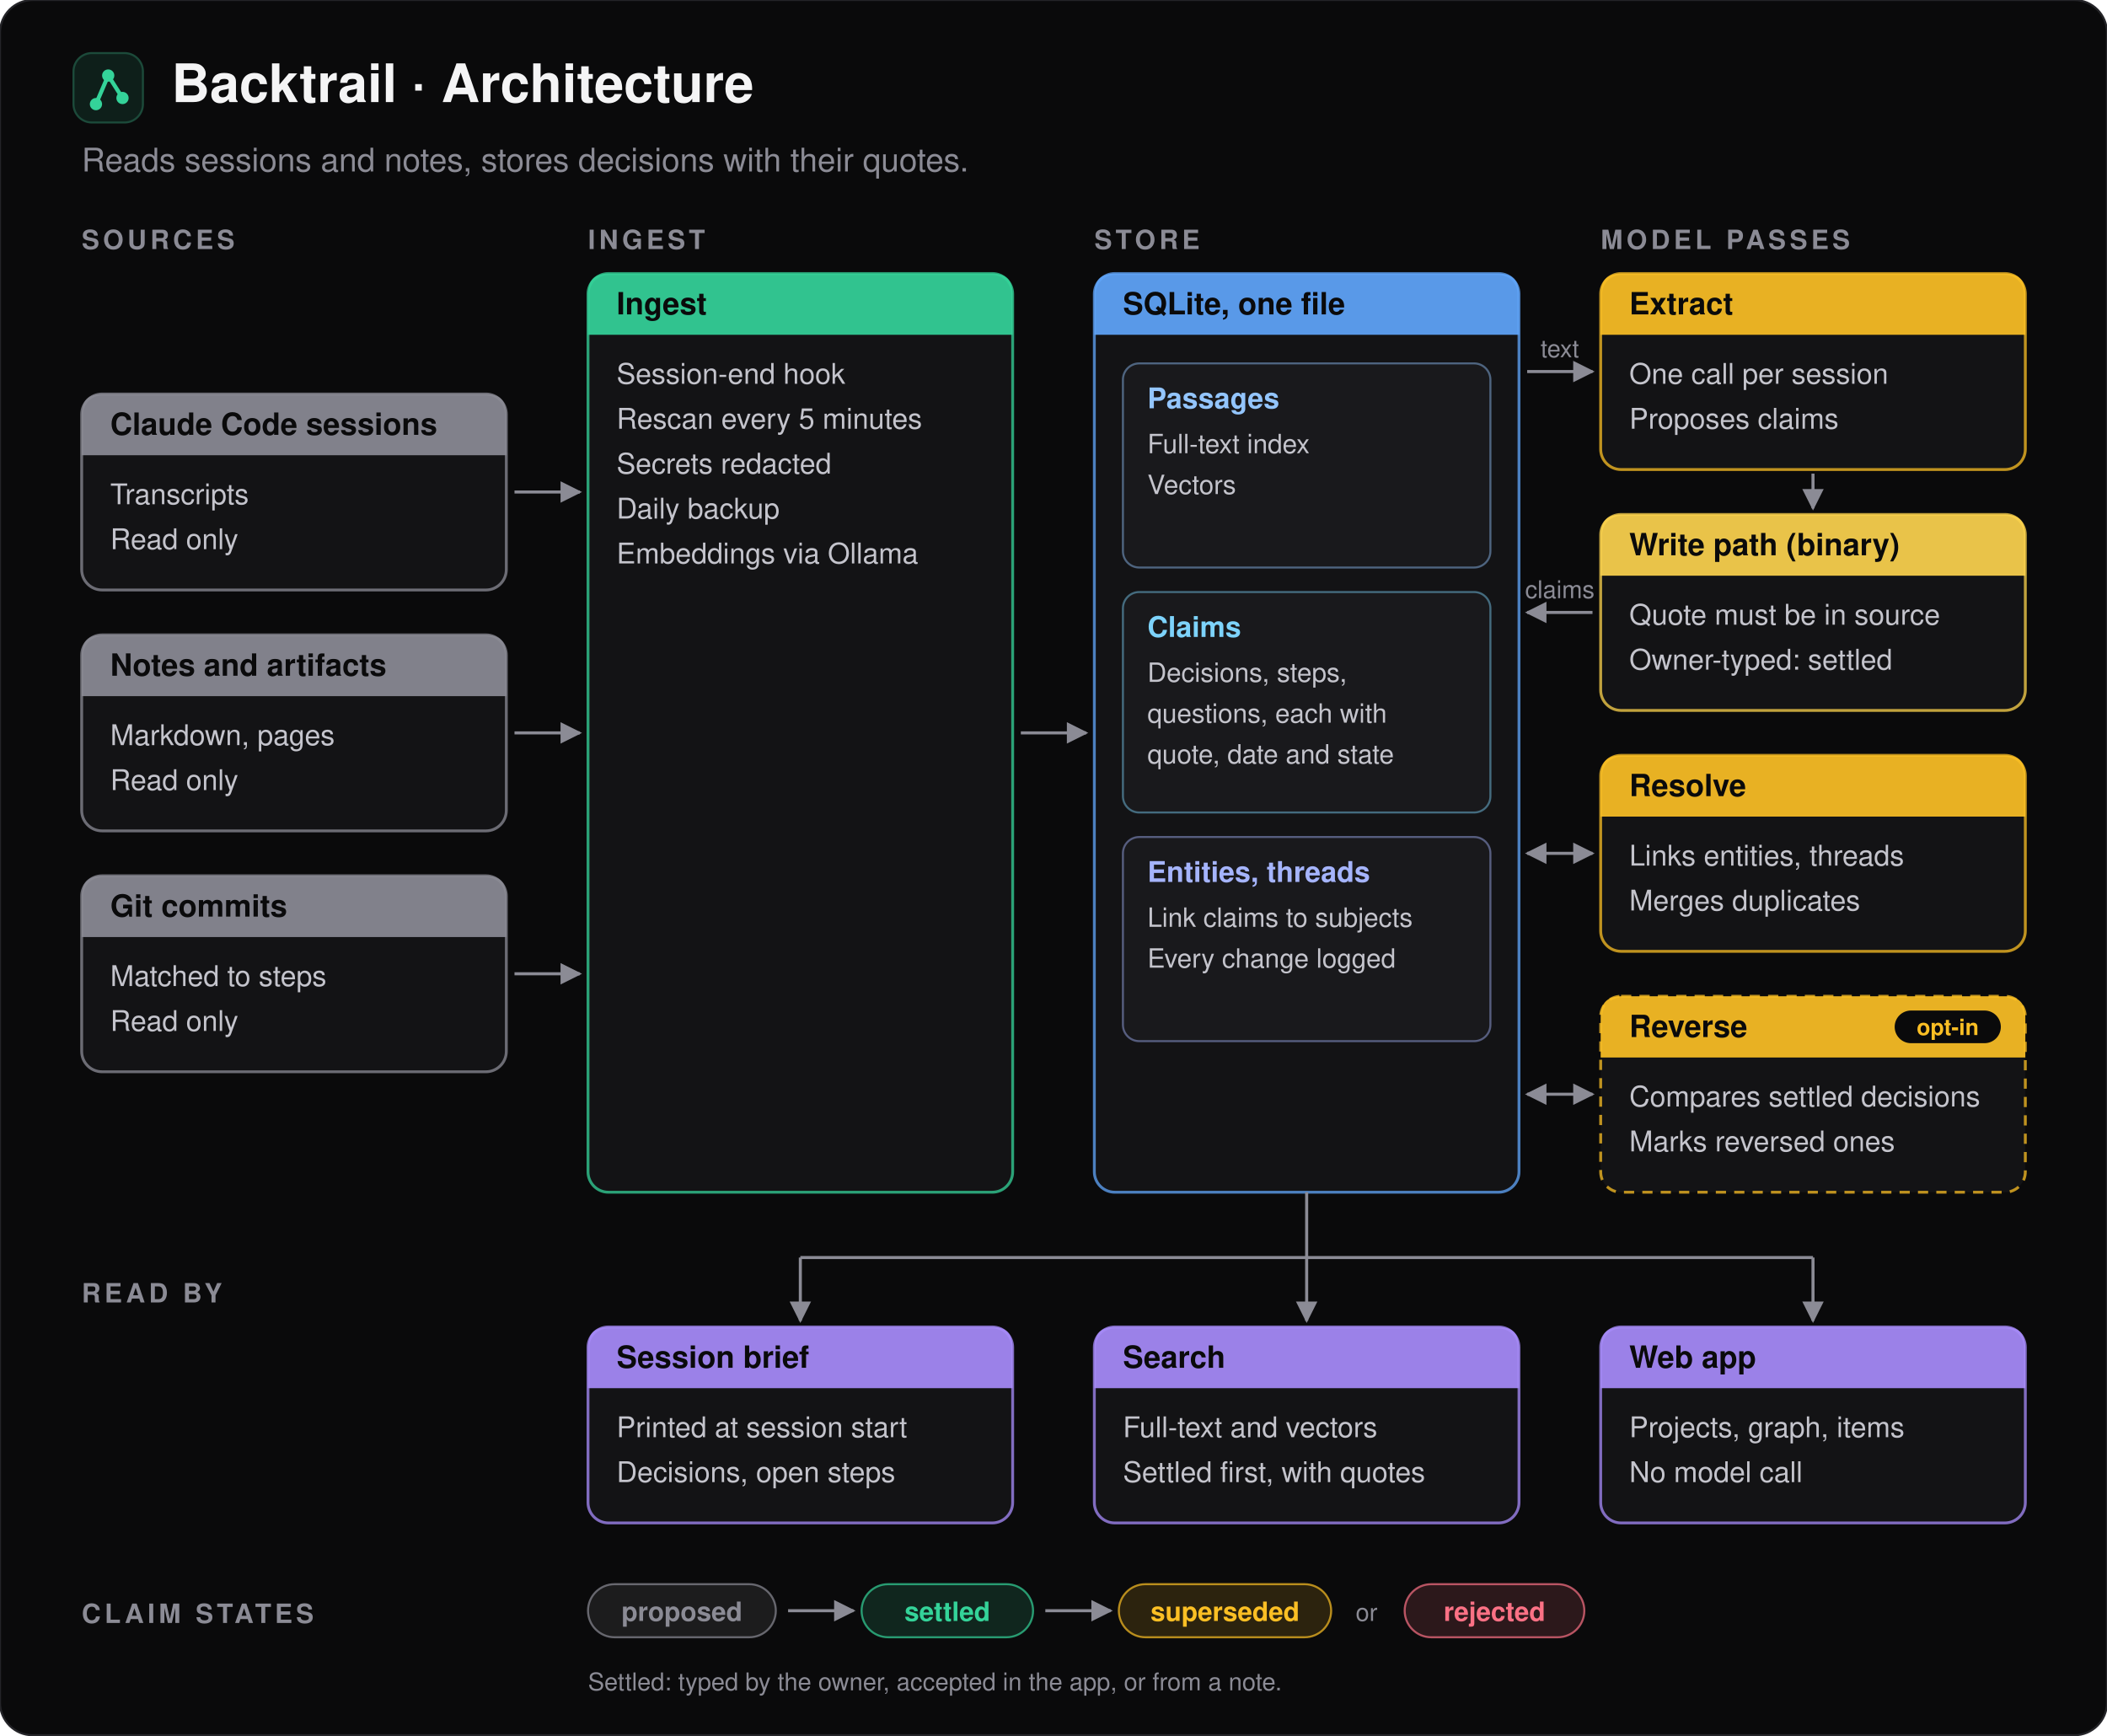
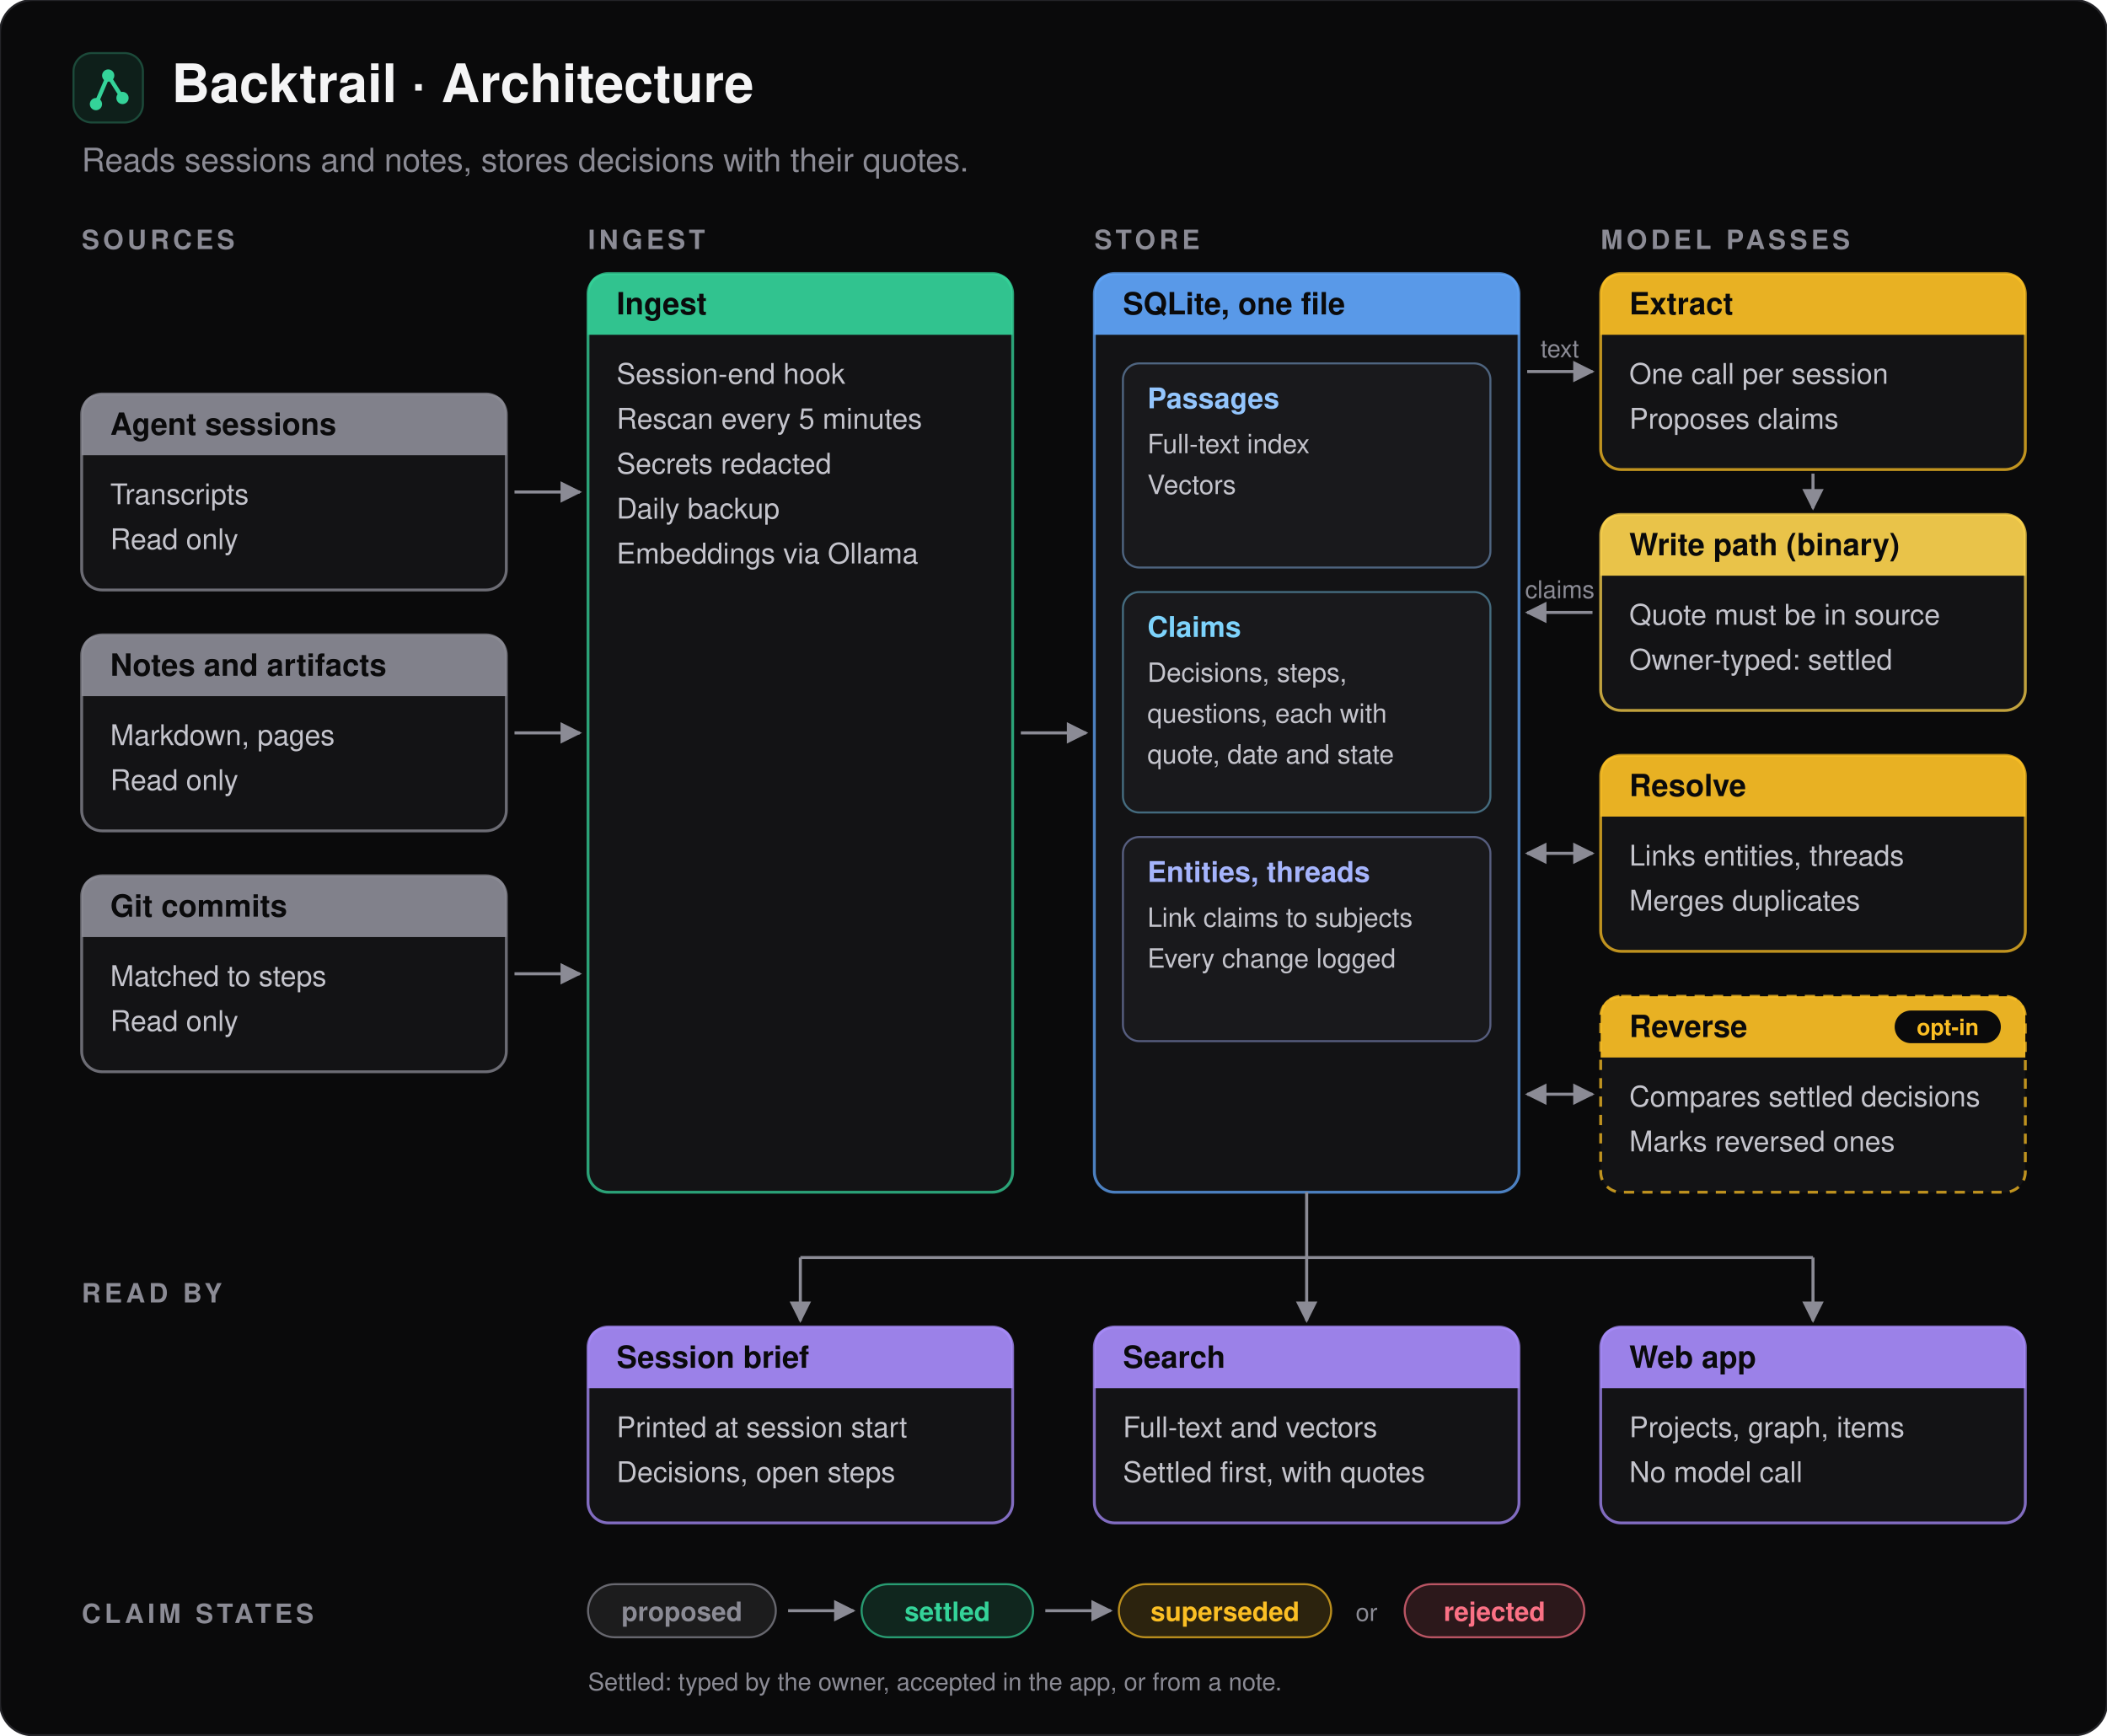
<svg xmlns="http://www.w3.org/2000/svg" viewBox="0 0 1032 850" width="1032" height="850" font-family="-apple-system,BlinkMacSystemFont,Segoe UI,Helvetica,Arial,sans-serif">
  <defs>
    <marker id="a" viewBox="0 0 10 10" refX="9" refY="5" markerWidth="7" markerHeight="7" orient="auto-start-reverse">
      <path d="M0 0L10 5L0 10z" fill="#8b8b95" />
    </marker>
    <style>.bt{font-size:15px;font-weight:700;fill:#0a0a0b}.bl{font-size:14px;fill:#c4c4cc}.col{font-size:13px;font-weight:700;letter-spacing:.14em;fill:#8b8b95}.ti{font-size:26px;font-weight:700;fill:#f4f4f5}.su{font-size:16px;fill:#8b8b95}.el{font-size:12px;fill:#8b8b95}.ct{font-size:14px;font-weight:700}.cl{font-size:13px;fill:#c4c4cc}.chip{font-size:11px;font-weight:700;fill:#fbbf24}.pl{font-size:13px;font-weight:700}</style>
  </defs>
  <rect width="1032" height="850" rx="16" fill="#0a0a0b" stroke="#242428" />
  <rect x="36" y="26" width="34" height="34" rx="9" fill="#0e1f1a" stroke="#1c4a3a" />
  <path d="M47 51L53 37L60 48" stroke="#34d399" stroke-width="2" fill="none" stroke-linejoin="round" />
  <circle cx="47" cy="51" r="3" fill="#34d399" />
  <circle cx="53" cy="37" r="3" fill="#34d399" />
  <circle cx="60" cy="48" r="3" fill="#34d399" />
  <text x="84" y="50" class="ti">Backtrail · Architecture</text>
  <text x="40" y="84" class="su">Reads sessions and notes, stores decisions with their quotes.</text>
  <text x="40" y="122" class="col">SOURCES</text>
  <text x="288" y="122" class="col">INGEST</text>
  <text x="536" y="122" class="col">STORE</text>
  <text x="784" y="122" class="col">MODEL PASSES</text>
  <rect x="40" y="193" width="208" height="96" rx="10" fill="#131315" stroke="#8b8b95" stroke-opacity=".75" stroke-width="1.4" />
  <path d="M40 223V203Q40 193 50 193H238Q248 193 248 203V223Z" fill="#8b8b95" fill-opacity=".92" />
-   <text x="54" y="213" class="bt">Claude Code sessions</text>
+   <text x="54" y="213" class="bt">Agent sessions</text>
  <text x="54" y="247" class="bl">Transcripts</text>
  <text x="54" y="269" class="bl">Read only</text>
  <rect x="40" y="311" width="208" height="96" rx="10" fill="#131315" stroke="#8b8b95" stroke-opacity=".75" stroke-width="1.4" />
  <path d="M40 341V321Q40 311 50 311H238Q248 311 248 321V341Z" fill="#8b8b95" fill-opacity=".92" />
  <text x="54" y="331" class="bt">Notes and artifacts</text>
  <text x="54" y="365" class="bl">Markdown, pages</text>
  <text x="54" y="387" class="bl">Read only</text>
  <rect x="40" y="429" width="208" height="96" rx="10" fill="#131315" stroke="#8b8b95" stroke-opacity=".75" stroke-width="1.4" />
  <path d="M40 459V439Q40 429 50 429H238Q248 429 248 439V459Z" fill="#8b8b95" fill-opacity=".92" />
  <text x="54" y="449" class="bt">Git commits</text>
  <text x="54" y="483" class="bl">Matched to steps</text>
  <text x="54" y="505" class="bl">Read only</text>
  <path d="M252 241L284 241" stroke="#8b8b95" stroke-width="1.5" fill="none" marker-end="url(#a)" />
  <path d="M252 359L284 359" stroke="#8b8b95" stroke-width="1.5" fill="none" marker-end="url(#a)" />
  <path d="M252 477L284 477" stroke="#8b8b95" stroke-width="1.5" fill="none" marker-end="url(#a)" />
  <rect x="288" y="134" width="208" height="450" rx="10" fill="#131315" stroke="#34d399" stroke-opacity=".75" stroke-width="1.4" />
  <path d="M288 164V144Q288 134 298 134H486Q496 134 496 144V164Z" fill="#34d399" fill-opacity=".92" />
  <text x="302" y="154" class="bt">Ingest</text>
  <text x="302" y="188" class="bl">Session-end hook</text>
  <text x="302" y="210" class="bl">Rescan every 5 minutes</text>
  <text x="302" y="232" class="bl">Secrets redacted</text>
  <text x="302" y="254" class="bl">Daily backup</text>
  <text x="302" y="276" class="bl">Embeddings via Ollama</text>
  <path d="M500 359L532 359" stroke="#8b8b95" stroke-width="1.5" fill="none" marker-end="url(#a)" />
  <rect x="536" y="134" width="208" height="450" rx="10" fill="#131315" stroke="#60a5fa" stroke-opacity=".75" stroke-width="1.4" />
  <path d="M536 164V144Q536 134 546 134H734Q744 134 744 144V164Z" fill="#60a5fa" fill-opacity=".92" />
  <text x="550" y="154" class="bt">SQLite, one file</text>
  <rect x="550" y="178" width="180" height="100" rx="8" fill="#19191c" stroke="#93c5fd" stroke-opacity=".45" />
  <text x="562" y="200" class="ct" style="fill:#93c5fd">Passages</text>
  <text x="562" y="222" class="cl">Full-text index</text>
  <text x="562" y="242" class="cl">Vectors</text>
  <rect x="550" y="290" width="180" height="108" rx="8" fill="#19191c" stroke="#7dd3fc" stroke-opacity=".45" />
  <text x="562" y="312" class="ct" style="fill:#7dd3fc">Claims</text>
  <text x="562" y="334" class="cl">Decisions, steps,</text>
  <text x="562" y="354" class="cl">questions, each with</text>
  <text x="562" y="374" class="cl">quote, date and state</text>
  <rect x="550" y="410" width="180" height="100" rx="8" fill="#19191c" stroke="#a5b4fc" stroke-opacity=".45" />
  <text x="562" y="432" class="ct" style="fill:#a5b4fc">Entities, threads</text>
  <text x="562" y="454" class="cl">Link claims to subjects</text>
  <text x="562" y="474" class="cl">Every change logged</text>
  <rect x="784" y="134" width="208" height="96" rx="10" fill="#131315" stroke="#fbbf24" stroke-opacity=".75" stroke-width="1.4" />
  <path d="M784 164V144Q784 134 794 134H982Q992 134 992 144V164Z" fill="#fbbf24" fill-opacity=".92" />
  <text x="798" y="154" class="bt">Extract</text>
  <text x="798" y="188" class="bl">One call per session</text>
  <text x="798" y="210" class="bl">Proposes claims</text>
  <rect x="784" y="252" width="208" height="96" rx="10" fill="#131315" stroke="#fcd34d" stroke-opacity=".75" stroke-width="1.4" />
  <path d="M784 282V262Q784 252 794 252H982Q992 252 992 262V282Z" fill="#fcd34d" fill-opacity=".92" />
  <text x="798" y="272" class="bt">Write path (binary)</text>
  <text x="798" y="306" class="bl">Quote must be in source</text>
  <text x="798" y="328" class="bl">Owner-typed: settled</text>
  <rect x="784" y="370" width="208" height="96" rx="10" fill="#131315" stroke="#fbbf24" stroke-opacity=".75" stroke-width="1.4" />
  <path d="M784 400V380Q784 370 794 370H982Q992 370 992 380V400Z" fill="#fbbf24" fill-opacity=".92" />
  <text x="798" y="390" class="bt">Resolve</text>
  <text x="798" y="424" class="bl">Links entities, threads</text>
  <text x="798" y="446" class="bl">Merges duplicates</text>
  <rect x="784" y="488" width="208" height="96" rx="10" fill="#131315" stroke="#fbbf24" stroke-opacity=".75" stroke-width="1.4" stroke-dasharray="5 4" />
  <path d="M784 518V498Q784 488 794 488H982Q992 488 992 498V518Z" fill="#fbbf24" fill-opacity=".92" />
  <text x="798" y="508" class="bt">Reverse</text>
  <rect x="928" y="495" width="52" height="16" rx="8" fill="#0a0a0b" />
  <text x="954" y="507" class="chip" text-anchor="middle">opt-in</text>
  <text x="798" y="542" class="bl">Compares settled decisions</text>
  <text x="798" y="564" class="bl">Marks reversed ones</text>
  <path d="M748 182L780 182" stroke="#8b8b95" stroke-width="1.5" fill="none" marker-end="url(#a)" />
  <text x="764" y="175" class="el" text-anchor="middle">text</text>
  <path d="M780 300L748 300" stroke="#8b8b95" stroke-width="1.5" fill="none" marker-end="url(#a)" />
  <text x="764" y="293" class="el" text-anchor="middle">claims</text>
  <path d="M748 418L780 418" stroke="#8b8b95" stroke-width="1.5" fill="none" marker-start="url(#a)" marker-end="url(#a)" />
  <path d="M748 536L780 536" stroke="#8b8b95" stroke-width="1.5" fill="none" marker-start="url(#a)" marker-end="url(#a)" />
  <path d="M888 232L888 249" stroke="#8b8b95" stroke-width="1.5" fill="none" marker-end="url(#a)" />
  <path d="M640 584 V616 M392 616 H888" stroke="#8b8b95" stroke-width="1.5" fill="none" />
  <path d="M392 616L392 647" stroke="#8b8b95" stroke-width="1.5" fill="none" marker-end="url(#a)" />
  <path d="M640 616L640 647" stroke="#8b8b95" stroke-width="1.5" fill="none" marker-end="url(#a)" />
  <path d="M888 616L888 647" stroke="#8b8b95" stroke-width="1.5" fill="none" marker-end="url(#a)" />
  <text x="40" y="638" class="col">READ BY</text>
  <rect x="288" y="650" width="208" height="96" rx="10" fill="#131315" stroke="#a78bfa" stroke-opacity=".75" stroke-width="1.4" />
  <path d="M288 680V660Q288 650 298 650H486Q496 650 496 660V680Z" fill="#a78bfa" fill-opacity=".92" />
  <text x="302" y="670" class="bt">Session brief</text>
  <text x="302" y="704" class="bl">Printed at session start</text>
  <text x="302" y="726" class="bl">Decisions, open steps</text>
  <rect x="536" y="650" width="208" height="96" rx="10" fill="#131315" stroke="#a78bfa" stroke-opacity=".75" stroke-width="1.4" />
  <path d="M536 680V660Q536 650 546 650H734Q744 650 744 660V680Z" fill="#a78bfa" fill-opacity=".92" />
  <text x="550" y="670" class="bt">Search</text>
  <text x="550" y="704" class="bl">Full-text and vectors</text>
  <text x="550" y="726" class="bl">Settled first, with quotes</text>
  <rect x="784" y="650" width="208" height="96" rx="10" fill="#131315" stroke="#a78bfa" stroke-opacity=".75" stroke-width="1.4" />
  <path d="M784 680V660Q784 650 794 650H982Q992 650 992 660V680Z" fill="#a78bfa" fill-opacity=".92" />
  <text x="798" y="670" class="bt">Web app</text>
  <text x="798" y="704" class="bl">Projects, graph, items</text>
  <text x="798" y="726" class="bl">No model call</text>
  <text x="40" y="795" class="col">CLAIM STATES</text>
  <rect x="288" y="776" width="92" height="26" rx="13" fill="#8b8b95" fill-opacity=".14" stroke="#8b8b95" stroke-opacity=".7" />
  <text x="334.0" y="794" class="pl" text-anchor="middle" style="fill:#8b8b95">proposed</text>
  <path d="M386 789L418 789" stroke="#8b8b95" stroke-width="1.5" fill="none" marker-end="url(#a)" />
  <rect x="422" y="776" width="84" height="26" rx="13" fill="#34d399" fill-opacity=".14" stroke="#34d399" stroke-opacity=".7" />
  <text x="464.0" y="794" class="pl" text-anchor="middle" style="fill:#34d399">settled</text>
  <path d="M512 789L544 789" stroke="#8b8b95" stroke-width="1.5" fill="none" marker-end="url(#a)" />
  <rect x="548" y="776" width="104" height="26" rx="13" fill="#fbbf24" fill-opacity=".14" stroke="#fbbf24" stroke-opacity=".7" />
  <text x="600.0" y="794" class="pl" text-anchor="middle" style="fill:#fbbf24">superseded</text>
  <text x="664" y="794" class="el" text-anchor="start">or</text>
  <rect x="688" y="776" width="88" height="26" rx="13" fill="#fb7185" fill-opacity=".14" stroke="#fb7185" stroke-opacity=".7" />
  <text x="732.0" y="794" class="pl" text-anchor="middle" style="fill:#fb7185">rejected</text>
  <text x="288" y="828" class="el">Settled: typed by the owner, accepted in the app, or from a note.</text>
</svg>
